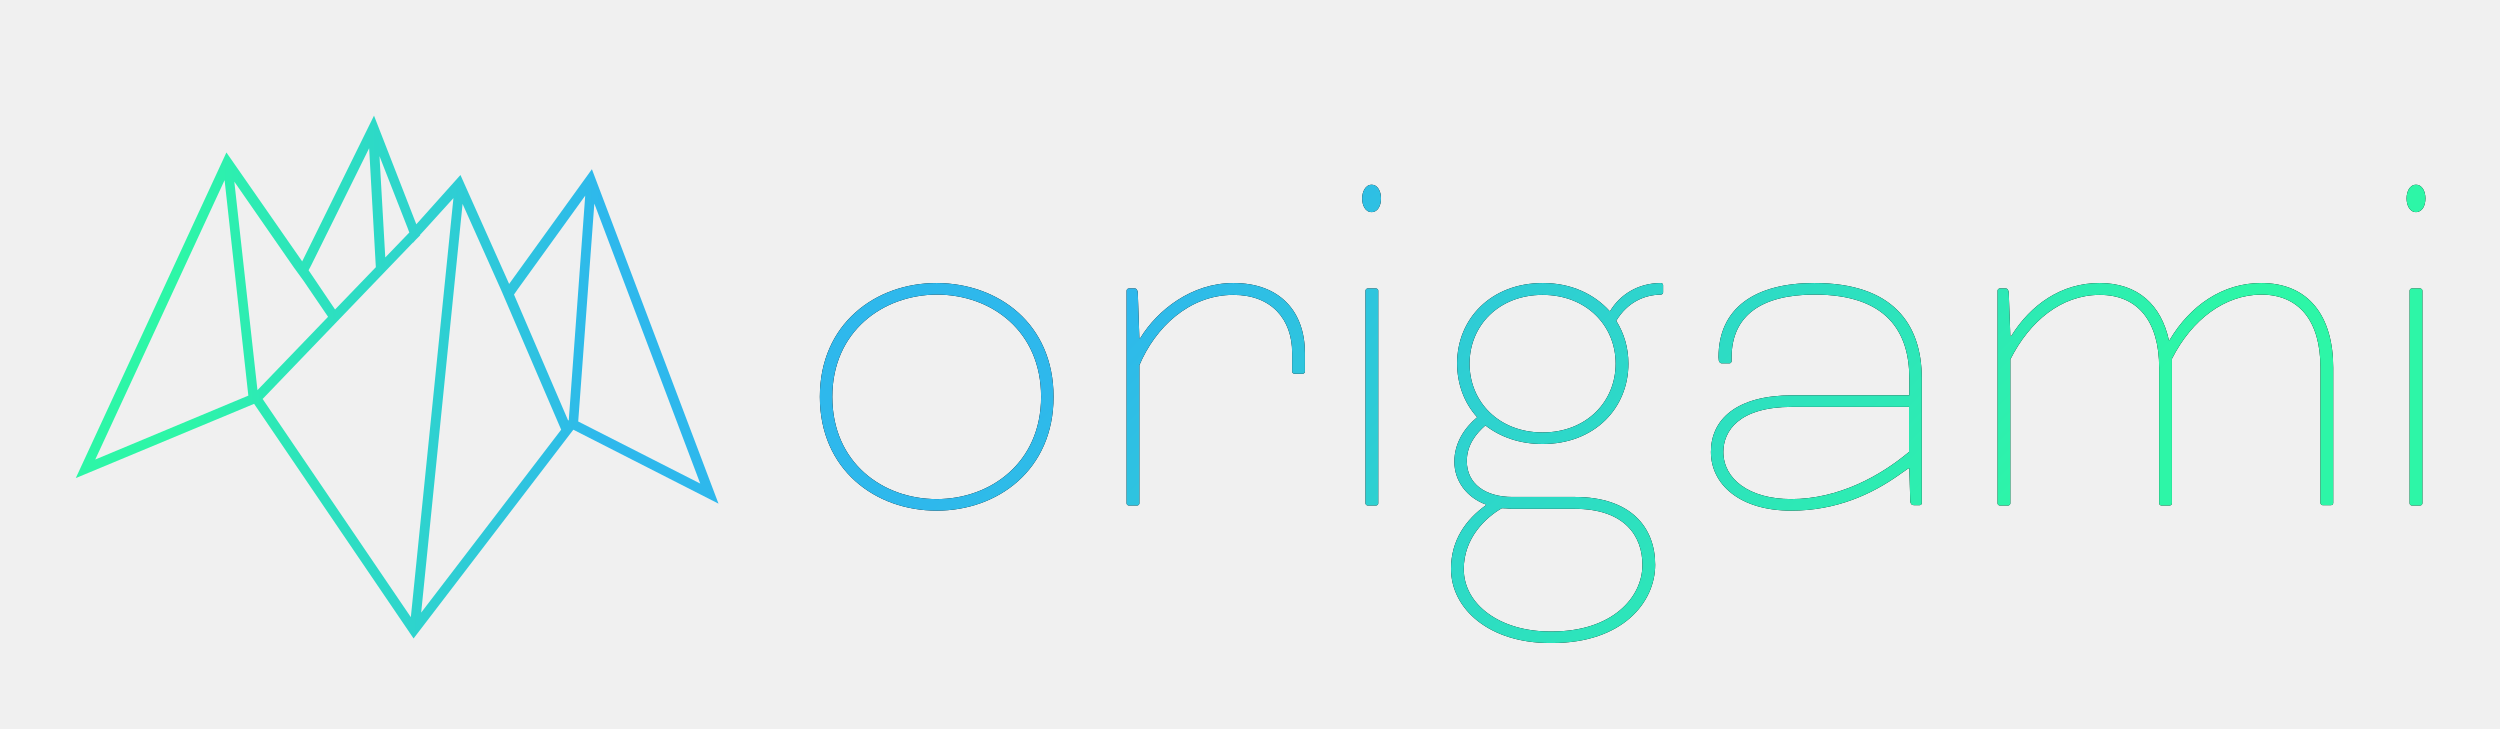
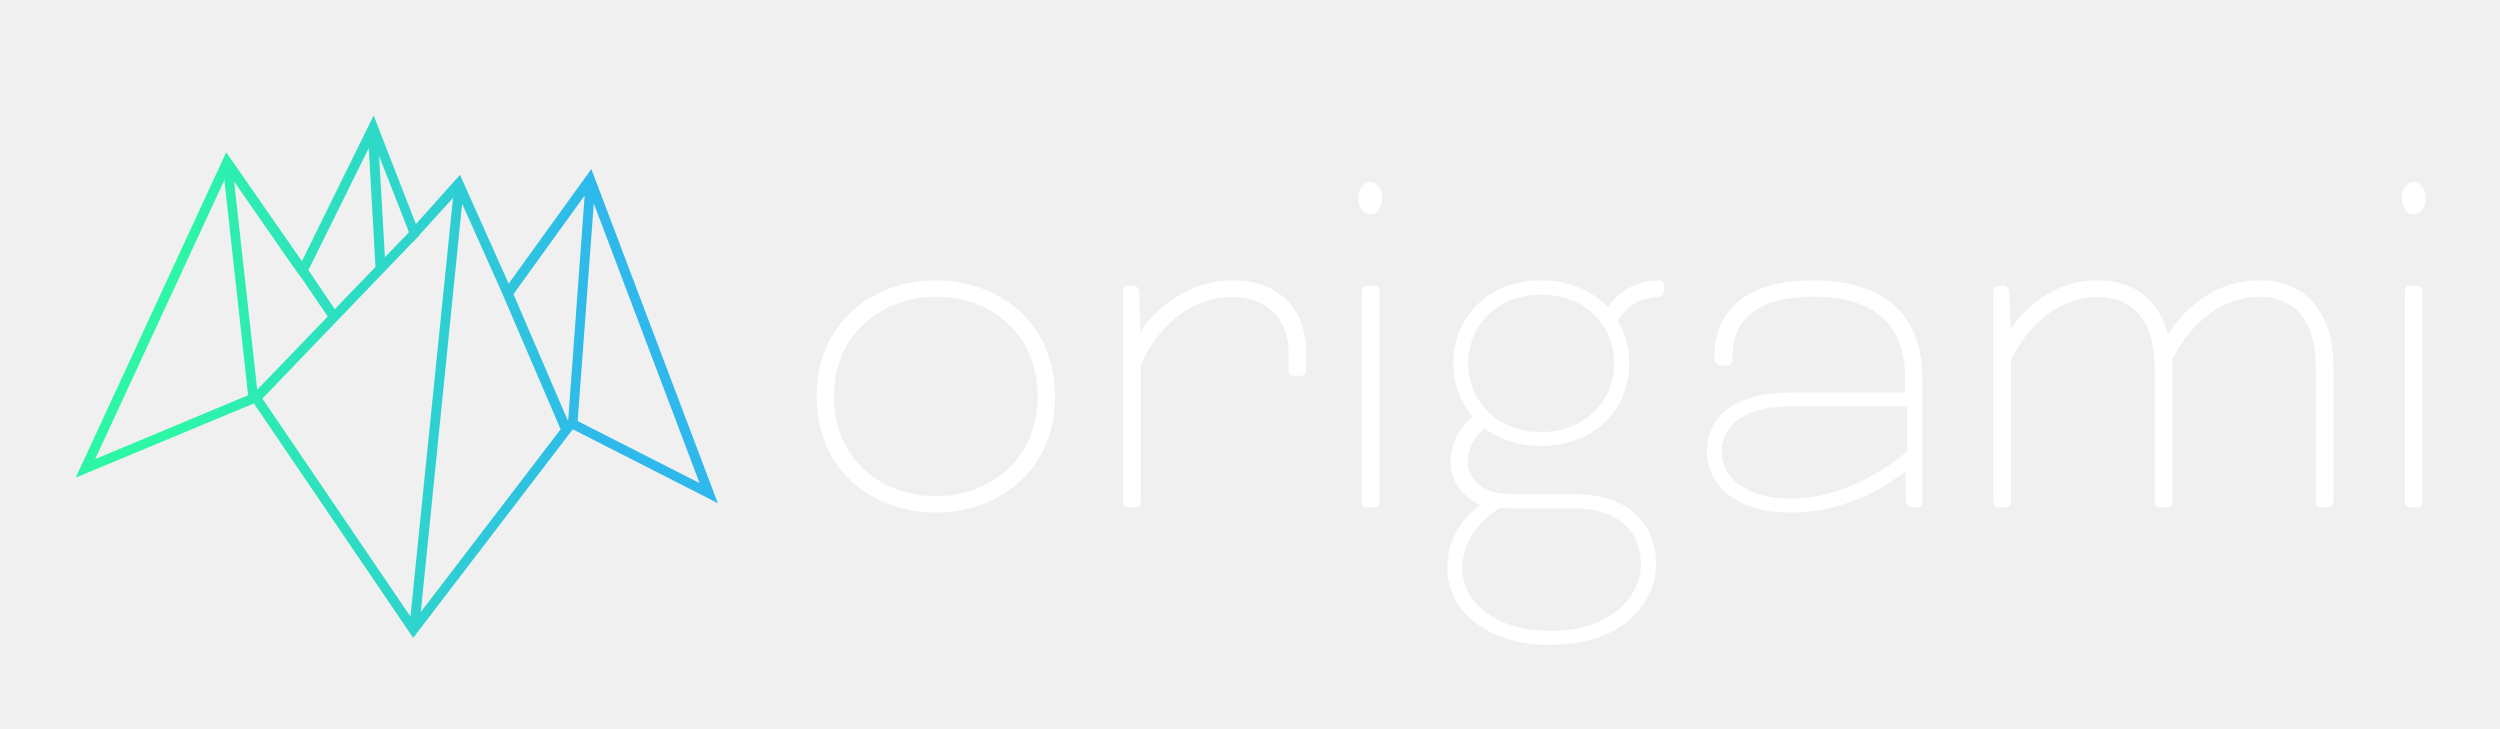
- <svg xmlns="http://www.w3.org/2000/svg" version="1.1" id="Layer_1" x="0px" y="0px" viewBox="0 0 821.5 239.5" style="enable-background:new 0 0 821.5 239.5;" xml:space="preserve">
-   <style type="text/css">
- 		.st0 {
- 			fill: url(#SVGID_1_);
- 		}
- 
- 		.st1 {
- 			fill: url(#SVGID_00000021838382492496351740000005691341646306606003_);
- 		}
- 
- 		.st2 {
- 			fill: url(#SVGID_00000004516286875225874130000010630823045811033988_);
- 		}
- 
- 		.st3 {
- 			fill: url(#SVGID_00000003802052014119377340000015823808499835371669_);
- 		}
- 
- 		.st4 {
- 			fill: url(#SVGID_00000039816172735423937270000008109698974518728357_);
- 		}
- 
- 		.st5 {
- 			fill: url(#SVGID_00000018198408535704827400000012170821393487521953_);
- 		}
- 
- 		.st6 {
- 			fill: url(#SVGID_00000145028579713101275780000012451669129981343152_);
- 		}
- 
- 		.st7 {
- 			fill: url(#SVGID_00000126285628955446118130000014417172618820608139_);
- 		}
- 	</style>
-   <g>
-     <g>
-       <path d="M346.2,130.4c0,24-18.3,37.4-38.4,37.4s-38.4-13.4-38.4-37.4S287.7,93,307.8,93C328.1,93.1,346.2,106.4,346.2,130.4z     M273.5,130.4c0,21.6,16.5,33.6,34.3,33.6c17.7,0,34.3-12,34.3-33.6s-16.3-33.6-34.3-33.6C290.1,96.9,273.5,108.9,273.5,130.4z" />
-       <path d="M374.4,120v45.4c0,0.3-0.3,0.7-0.7,0.7h-2.8c-0.3,0-0.7-0.3-0.7-0.7V95.5c0-0.3,0.3-0.7,0.7-0.7h2.1    c0.2,0,0.9,0.2,0.9,1.9l0.5,14.4h0.3c5.6-9.2,16.9-18.1,30.6-18.1c15.3,0,23.5,9.4,23.5,23v6.1c0,0.3-0.3,0.7-0.7,0.7h-2.8    c-0.3,0-0.7-0.3-0.7-0.7V116c0-11.1-6.8-19.1-19.3-19.1C390.7,96.9,379.6,107.7,374.4,120z" />
-       <path d="M450.7,60.7c2.1,0,3.1,2.3,3.1,4.5c0,2.3-1,4.5-3.1,4.5s-3.1-2.3-3.1-4.5S448.7,60.7,450.7,60.7z M448.7,95.5    c0-0.3,0.3-0.7,0.7-0.7h2.8c0.3,0,0.7,0.3,0.7,0.7v69.9c0,0.3-0.3,0.7-0.7,0.7h-2.8c-0.3,0-0.7-0.3-0.7-0.7V95.5z" />
-       <path d="M531.1,105.4c2.6,4.2,4,8.9,4,14.1c0,14.6-11.1,26.4-28.2,26.4c-7.5,0-13.9-2.3-18.8-6.1c-3,2.6-6.1,6.4-6.1,11.7    c0,7.5,6.1,11.8,15,11.8h20.5c18.3,0,26.4,9.9,26.4,22.3c0,12.2-10.6,25.7-33.9,25.7h-0.7c-19.8,0-32.5-11.1-32.5-24.4    c0-9.4,4.9-16.2,11.5-20.9v-0.2c-6.3-2.3-10.4-7.7-10.4-14.1c0-6.1,3.3-11.1,7.5-14.6c-4.3-4.7-6.6-11-6.6-17.7    c0-14.6,11.1-26.4,28.2-26.4c9.4,0,16.9,3.7,21.9,9.2h0.2c3.1-5.2,9-9.2,16.7-9.2c0.3,0,0.7,0.3,0.7,0.7v2.4    c0,0.3-0.3,0.7-0.7,0.7C540.3,96.9,534.8,99.3,531.1,105.4z M493.5,167c-5.2,3-12.5,9.7-12.5,20c0,11.7,12,20.5,28.3,20.5h0.7    c19.7,0,29.7-11.1,29.7-21.9c0-9.2-5.6-18.4-22.3-18.4h-20.7C495.6,167.1,494.6,167,493.5,167z M506.9,142.1    c14.4,0,24-10.1,24-22.6s-9.6-22.6-24-22.6c-14.4,0-24,10.1-24,22.6S492.5,142.1,506.9,142.1z" />
-       <path d="M564.7,117.4c0-16.2,12-24.4,31.5-24.4c25.7,0,35.3,13.4,35.3,31.3v41c0,0.3-0.2,0.7-0.7,0.7h-1.9c-0.5,0-1.2-0.2-1.2-1.7    l-0.3-10.4h-0.3l-3,2.1c-9,6.4-20.7,11.8-35.5,11.8c-17,0-26.4-8.7-26.4-19.3s8.3-18.6,26.8-18.6h38.4v-5.6    c0-15.3-7.5-27.5-31.1-27.5c-17.6,0-27.3,7-27.3,20.7v1.2c0,0.3-0.3,0.7-0.7,0.7h-2.6c-0.3,0-0.9-0.5-0.9-0.9L564.7,117.4    L564.7,117.4z M627.3,148.5v-14.8h-38.4c-17.6,0-22.6,8-22.6,14.8c0,8.9,8.5,15.5,22.3,15.5C604.1,164,617.9,156.4,627.3,148.5z" />
-       <path d="M713.7,117.9c0,0,0,1.4,0,47.5c0,0.3-0.3,0.7-0.7,0.7h-2.8c-0.3,0-0.7-0.3-0.7-0.7v-44.5c0-15.3-7-24-19.5-24    c-12.7,0-23.1,8.7-29.4,21.2v47.3c0,0.3-0.3,0.7-0.7,0.7h-2.8c-0.3,0-0.7-0.3-0.7-0.7V95.5c0-0.3,0.3-0.7,0.7-0.7h2.1    c0.2,0,0.9,0.2,0.9,1.9l0.5,13.7h0.3c6.4-10.3,16.5-17.4,29-17.4c12.7,0,20.3,7.3,22.8,18.8h0.2C719.7,100.3,730.5,93,743,93    c15.8,0,23.7,11.1,23.7,27.8v44.5c0,0.3-0.3,0.7-0.7,0.7h-2.8c-0.3,0-0.7-0.3-0.7-0.7v-44.5c0-15.3-7-24-19.5-24    C731.1,96.9,720.3,104.9,713.7,117.9z" />
-       <path d="M793.9,60.7c2.1,0,3.1,2.3,3.1,4.5c0,2.3-1,4.5-3.1,4.5s-3.1-2.3-3.1-4.5C790.8,63,791.8,60.7,793.9,60.7z M791.8,95.5    c0-0.3,0.3-0.7,0.7-0.7h2.8c0.3,0,0.7,0.3,0.7,0.7v69.9c0,0.3-0.3,0.7-0.7,0.7h-2.8c-0.3,0-0.7-0.3-0.7-0.7V95.5z" />
-     </g>
-     <g>
-       <linearGradient id="SVGID_1_" gradientUnits="userSpaceOnUse" x1="274.339" y1="133.078" x2="524.803" y2="-117.385" gradientTransform="matrix(1 0 0 -1 12 242)">
-         <stop offset="0.152" style="stop-color:#2EB8EC" />
-         <stop offset="0.876" style="stop-color:#2DF6A7" />
-       </linearGradient>
-       <path class="st0" d="M346.2,130.4c0,24-18.3,37.4-38.4,37.4s-38.4-13.4-38.4-37.4S287.7,93,307.8,93    C328.1,93.1,346.2,106.4,346.2,130.4z M273.5,130.4c0,21.6,16.5,33.6,34.3,33.6c17.7,0,34.3-12,34.3-33.6s-16.3-33.6-34.3-33.6    C290.1,96.9,273.5,108.9,273.5,130.4z" />
-       <linearGradient id="SVGID_00000160178697164057435420000016167644631102271908_" gradientUnits="userSpaceOnUse" x1="317.612" y1="176.351" x2="568.075" y2="-74.113" gradientTransform="matrix(1 0 0 -1 12 242)">
-         <stop offset="0.152" style="stop-color:#2EB8EC" />
-         <stop offset="0.876" style="stop-color:#2DF6A7" />
-       </linearGradient>
-       <path style="fill:url(#SVGID_00000160178697164057435420000016167644631102271908_);" d="M374.4,120v45.4c0,0.3-0.3,0.7-0.7,0.7    h-2.8c-0.3,0-0.7-0.3-0.7-0.7V95.5c0-0.3,0.3-0.7,0.7-0.7h2.1c0.2,0,0.9,0.2,0.9,1.9l0.5,14.4h0.3c5.6-9.2,16.9-18.1,30.6-18.1    c15.3,0,23.5,9.4,23.5,23v6.1c0,0.3-0.3,0.7-0.7,0.7h-2.8c-0.3,0-0.7-0.3-0.7-0.7V116c0-11.1-6.8-19.1-19.3-19.1    C390.7,96.9,379.6,107.7,374.4,120z" />
-       <linearGradient id="SVGID_00000145033558648956030720000000402681549289418910_" gradientUnits="userSpaceOnUse" x1="354.155" y1="212.894" x2="604.619" y2="-37.569" gradientTransform="matrix(1 0 0 -1 12 242)">
-         <stop offset="0.152" style="stop-color:#2EB8EC" />
-         <stop offset="0.876" style="stop-color:#2DF6A7" />
-       </linearGradient>
-       <path style="fill:url(#SVGID_00000145033558648956030720000000402681549289418910_);" d="M450.7,60.7c2.1,0,3.1,2.3,3.1,4.5    c0,2.3-1,4.5-3.1,4.5s-3.1-2.3-3.1-4.5S448.7,60.7,450.7,60.7z M448.7,95.5c0-0.3,0.3-0.7,0.7-0.7h2.8c0.3,0,0.7,0.3,0.7,0.7v69.9    c0,0.3-0.3,0.7-0.7,0.7h-2.8c-0.3,0-0.7-0.3-0.7-0.7V95.5z" />
-       <linearGradient id="SVGID_00000142153173342071313040000004409558637148663454_" gradientUnits="userSpaceOnUse" x1="369.214" y1="227.953" x2="619.677" y2="-22.511" gradientTransform="matrix(1 0 0 -1 12 242)">
-         <stop offset="0.152" style="stop-color:#2EB8EC" />
-         <stop offset="0.876" style="stop-color:#2DF6A7" />
-       </linearGradient>
-       <path style="fill:url(#SVGID_00000142153173342071313040000004409558637148663454_);" d="M531.1,105.4c2.6,4.2,4,8.9,4,14.1    c0,14.6-11.1,26.4-28.2,26.4c-7.5,0-13.9-2.3-18.8-6.1c-3,2.6-6.1,6.4-6.1,11.7c0,7.5,6.1,11.8,15,11.8h20.5    c18.3,0,26.4,9.9,26.4,22.3c0,12.2-10.6,25.7-33.9,25.7h-0.7c-19.8,0-32.5-11.1-32.5-24.4c0-9.4,4.9-16.2,11.5-20.9v-0.2    c-6.3-2.3-10.4-7.7-10.4-14.1c0-6.1,3.3-11.1,7.5-14.6c-4.3-4.7-6.6-11-6.6-17.7c0-14.6,11.1-26.4,28.2-26.4    c9.4,0,16.9,3.7,21.9,9.2h0.2c3.1-5.2,9-9.2,16.7-9.2c0.3,0,0.7,0.3,0.7,0.7v2.4c0,0.3-0.3,0.7-0.7,0.7    C540.3,96.9,534.8,99.3,531.1,105.4z M493.5,167c-5.2,3-12.5,9.7-12.5,20c0,11.7,12,20.5,28.3,20.5h0.7    c19.7,0,29.7-11.1,29.7-21.9c0-9.2-5.6-18.4-22.3-18.4h-20.7C495.6,167.1,494.6,167,493.5,167z M506.9,142.1    c14.4,0,24-10.1,24-22.6s-9.6-22.6-24-22.6c-14.4,0-24,10.1-24,22.6S492.5,142.1,506.9,142.1z" />
-       <linearGradient id="SVGID_00000027566415296076394540000014649725776659166868_" gradientUnits="userSpaceOnUse" x1="417.691" y1="276.43" x2="668.154" y2="25.966" gradientTransform="matrix(1 0 0 -1 12 242)">
-         <stop offset="0.152" style="stop-color:#2EB8EC" />
-         <stop offset="0.876" style="stop-color:#2DF6A7" />
-       </linearGradient>
-       <path style="fill:url(#SVGID_00000027566415296076394540000014649725776659166868_);" d="M564.7,117.4c0-16.2,12-24.4,31.5-24.4    c25.7,0,35.3,13.4,35.3,31.3v41c0,0.3-0.2,0.7-0.7,0.7h-1.9c-0.5,0-1.2-0.2-1.2-1.7l-0.3-10.4h-0.3l-3,2.1    c-9,6.4-20.7,11.8-35.5,11.8c-17,0-26.4-8.7-26.4-19.3s8.3-18.6,26.8-18.6h38.4v-5.6c0-15.3-7.5-27.5-31.1-27.5    c-17.6,0-27.3,7-27.3,20.7v1.2c0,0.3-0.3,0.7-0.7,0.7h-2.6c-0.3,0-0.9-0.5-0.9-0.9L564.7,117.4L564.7,117.4z M627.3,148.5v-14.8    h-38.4c-17.6,0-22.6,8-22.6,14.8c0,8.9,8.5,15.5,22.3,15.5C604.1,164,617.9,156.4,627.3,148.5z" />
-       <linearGradient id="SVGID_00000034808403594182144610000013125023156113150350_" gradientUnits="userSpaceOnUse" x1="473.387" y1="332.126" x2="723.851" y2="81.663" gradientTransform="matrix(1 0 0 -1 12 242)">
-         <stop offset="0.152" style="stop-color:#2EB8EC" />
-         <stop offset="0.876" style="stop-color:#2DF6A7" />
-       </linearGradient>
-       <path style="fill:url(#SVGID_00000034808403594182144610000013125023156113150350_);" d="M713.7,117.9c0,0,0,1.4,0,47.5    c0,0.3-0.3,0.7-0.7,0.7h-2.8c-0.3,0-0.7-0.3-0.7-0.7v-44.5c0-15.3-7-24-19.5-24c-12.7,0-23.1,8.7-29.4,21.2v47.3    c0,0.3-0.3,0.7-0.7,0.7h-2.8c-0.3,0-0.7-0.3-0.7-0.7V95.5c0-0.3,0.3-0.7,0.7-0.7h2.1c0.2,0,0.9,0.2,0.9,1.9l0.5,13.7h0.3    c6.4-10.3,16.5-17.4,29-17.4c12.7,0,20.3,7.3,22.8,18.8h0.2C719.7,100.3,730.5,93,743,93c15.8,0,23.7,11.1,23.7,27.8v44.5    c0,0.3-0.3,0.7-0.7,0.7h-2.8c-0.3,0-0.7-0.3-0.7-0.7v-44.5c0-15.3-7-24-19.5-24C731.1,96.9,720.3,104.9,713.7,117.9z" />
-       <linearGradient id="SVGID_00000123422609778425152200000014793799403721542317_" gradientUnits="userSpaceOnUse" x1="525.73" y1="384.469" x2="776.194" y2="134.006" gradientTransform="matrix(1 0 0 -1 12 242)">
-         <stop offset="0.152" style="stop-color:#2EB8EC" />
-         <stop offset="0.876" style="stop-color:#2DF6A7" />
-       </linearGradient>
-       <path style="fill:url(#SVGID_00000123422609778425152200000014793799403721542317_);" d="M793.9,60.7c2.1,0,3.1,2.3,3.1,4.5    c0,2.3-1,4.5-3.1,4.5s-3.1-2.3-3.1-4.5C790.8,63,791.8,60.7,793.9,60.7z M791.8,95.5c0-0.3,0.3-0.7,0.7-0.7h2.8    c0.3,0,0.7,0.3,0.7,0.7v69.9c0,0.3-0.3,0.7-0.7,0.7h-2.8c-0.3,0-0.7-0.3-0.7-0.7V95.5z" />
-     </g>
-   </g>
-   <linearGradient id="SVGID_00000095311994709172113390000010480967233156324008_" gradientUnits="userSpaceOnUse" x1="35.651" y1="118.1" x2="226.74" y2="118.1" gradientTransform="matrix(1 0 0 -1 0 242)">
-     <stop offset="0.124" style="stop-color:#2DF6A7" />
-     <stop offset="0.848" style="stop-color:#2EB8EC" />
-   </linearGradient>
-   <path style="fill:url(#SVGID_00000095311994709172113390000010480967233156324008_);" d="M194.5,55.6l-27.2,37.7l-16-35.8  l-14.5,16.2L122.9,38L99.3,85.9L74.4,50.1l-49.5,107l58.6-24.4l52.4,77.1l52.5-68.6l47.7,24.3L194.5,55.6z M195.3,66.9l34.8,92  L190,138.5L195.3,66.9z M192.3,64.3l-5.4,73.7l-0.2,0.2l-17.8-41.4l1.1-1.6L192.3,64.3z M165.1,96.3L165.1,96.3l19.3,44.9l-46,60.1  L152,67l12.4,27.7L165.1,96.3z M149,65.1l-14,137.7l-48.7-71.7l49.4-51.4v0.1l0.9-1l1.5-1.5l-0.1-0.1l1.2-1.3L149,65.1z M134.5,76.4  l-7.9,8.2l-1.9-33.3l9.2,23.5L134.5,76.4z M121.3,48.7l2.2,39.1l-13.4,13.9l-8.7-12.9l0.8-1.5L121.3,48.7z M99.7,92.2L99.7,92.2  l8.1,11.9l-23.2,24.1L77,59.7l19.5,28.1L99.7,92.2z M73.8,59.2l7.8,70.8l-50.3,21L73.8,59.2z" />
+ <svg xmlns="http://www.w3.org/2000/svg" width="206" height="60" viewBox="0 0 206 60" fill="none">
+   <path fill-rule="evenodd" clip-rule="evenodd" d="M77.111 23.099C74.55 23.099 72.095 23.952 70.279 25.58C68.46 27.21 67.291 29.607 67.291 32.668C67.291 35.729 68.46 38.126 70.279 39.757C72.095 41.384 74.55 42.238 77.111 42.238C79.672 42.238 82.126 41.384 83.942 39.757C85.762 38.126 86.931 35.729 86.931 32.668C86.931 29.608 85.775 27.216 83.961 25.589C82.151 23.965 79.696 23.111 77.111 23.099ZM77.111 40.886C74.925 40.886 72.826 40.149 71.276 38.757C69.728 37.368 68.718 35.319 68.718 32.668C68.718 27.413 72.765 24.475 77.111 24.451C79.322 24.451 81.421 25.188 82.964 26.579C84.505 27.967 85.504 30.017 85.504 32.668C85.504 37.949 81.456 40.886 77.111 40.886Z" fill="white" />
+   <path d="M93.995 41.436V30.103C95.286 27.082 98.002 24.476 101.537 24.476C103.058 24.476 104.211 24.961 104.984 25.764C105.759 26.568 106.172 27.711 106.172 29.061V30.589C106.172 30.708 106.231 30.802 106.297 30.862C106.359 30.919 106.449 30.964 106.547 30.964H107.248C107.368 30.964 107.462 30.905 107.522 30.839C107.579 30.776 107.624 30.686 107.624 30.589V29.061C107.624 27.317 107.098 25.822 106.06 24.762C105.022 23.701 103.495 23.099 101.537 23.099C98.232 23.099 95.483 25.111 93.977 27.301L93.87 24.222C93.87 23.987 93.822 23.82 93.735 23.707C93.646 23.589 93.529 23.549 93.445 23.549H92.919C92.799 23.549 92.705 23.609 92.645 23.674C92.588 23.737 92.543 23.827 92.543 23.925V41.436C92.543 41.556 92.603 41.65 92.668 41.71C92.731 41.767 92.821 41.812 92.919 41.812H93.62C93.74 41.812 93.834 41.752 93.893 41.687C93.95 41.624 93.995 41.534 93.995 41.436Z" fill="white" />
+   <path d="M113.667 15.46C113.819 15.712 113.887 16.032 113.887 16.334C113.887 16.647 113.82 16.968 113.667 17.218C113.509 17.475 113.256 17.661 112.91 17.661C112.561 17.661 112.309 17.465 112.153 17.208C112.002 16.956 111.934 16.636 111.934 16.334C111.934 16.029 112.009 15.709 112.164 15.459C112.32 15.205 112.571 15.007 112.91 15.007C113.26 15.007 113.512 15.203 113.667 15.46Z" fill="white" />
+   <path d="M112.311 23.674C112.371 23.609 112.465 23.549 112.585 23.549H113.286C113.384 23.549 113.474 23.595 113.537 23.652C113.602 23.711 113.661 23.805 113.661 23.925V41.436C113.661 41.534 113.616 41.624 113.559 41.687C113.5 41.752 113.406 41.812 113.286 41.812H112.585C112.487 41.812 112.397 41.767 112.334 41.71C112.269 41.65 112.209 41.556 112.209 41.436V23.925C112.209 23.827 112.254 23.737 112.311 23.674Z" fill="white" />
+   <path fill-rule="evenodd" clip-rule="evenodd" d="M123.633 41.837C123.887 41.837 124.12 41.858 124.371 41.882C124.392 41.883 124.413 41.885 124.434 41.887H129.62C133.804 41.887 135.207 44.192 135.207 46.497C135.207 49.203 132.702 51.983 127.766 51.983H127.591C123.507 51.983 120.501 49.779 120.501 46.848C120.501 44.267 122.33 42.589 123.633 41.837ZM133.287 26.406C133.916 27.462 134.254 28.641 134.254 29.937C134.254 33.711 131.379 36.751 126.99 36.751C125.135 36.751 123.536 36.202 122.29 35.282C121.599 35.911 120.952 36.78 120.952 37.954C120.952 38.833 121.306 39.513 121.916 39.978C122.532 40.448 123.424 40.71 124.509 40.71H129.645C131.973 40.71 133.68 41.34 134.808 42.392C135.936 43.446 136.459 44.9 136.459 46.497C136.459 49.687 133.689 53.135 127.766 53.135H127.591C122.568 53.135 119.249 50.307 119.249 46.823C119.249 44.506 120.4 42.803 121.967 41.606C120.485 40.949 119.524 39.598 119.524 38.004C119.524 36.477 120.311 35.222 121.319 34.327C120.294 33.128 119.75 31.564 119.75 29.912C119.75 26.139 122.626 23.099 127.015 23.099C129.334 23.099 131.211 23.978 132.5 25.31C133.338 24.044 134.827 23.099 136.735 23.099C136.833 23.099 136.923 23.144 136.985 23.201C137.051 23.26 137.11 23.355 137.11 23.474V24.075C137.11 24.173 137.065 24.263 137.008 24.326C136.949 24.391 136.856 24.45 136.737 24.451L136.735 24.451V24.251L136.739 24.451L136.737 24.451C135.452 24.474 134.173 25.019 133.287 26.406ZM133.002 29.937C133.002 33.069 130.597 35.599 126.99 35.599C123.382 35.599 120.977 33.069 120.977 29.937C120.977 26.806 123.382 24.276 126.99 24.276C130.597 24.276 133.002 26.806 133.002 29.937Z" fill="white" />
+   <path fill-rule="evenodd" clip-rule="evenodd" d="M141.27 29.42V29.411C141.27 27.327 142.045 25.736 143.464 24.673C144.873 23.616 146.895 23.099 149.361 23.099C152.614 23.099 154.883 23.947 156.339 25.396C157.794 26.845 158.405 28.864 158.405 31.14V41.411C158.405 41.489 158.38 41.579 158.319 41.654C158.253 41.735 158.152 41.787 158.029 41.787H157.553C157.467 41.787 157.328 41.77 157.215 41.656C157.103 41.544 157.053 41.377 157.053 41.164L156.987 38.88L156.467 39.244C154.188 40.865 151.217 42.238 147.457 42.238C145.295 42.238 143.595 41.684 142.43 40.773C141.262 39.86 140.644 38.594 140.644 37.203C140.644 35.817 141.189 34.591 142.342 33.718C143.488 32.849 145.215 32.343 147.558 32.343H156.978V31.14C156.978 29.253 156.515 27.59 155.356 26.397C154.197 25.206 152.31 24.451 149.386 24.451C147.203 24.451 145.543 24.886 144.433 25.716C143.333 26.54 142.747 27.773 142.747 29.436V29.737C142.747 29.835 142.702 29.925 142.645 29.987C142.586 30.053 142.491 30.112 142.372 30.112H141.72C141.653 30.112 141.595 30.087 141.558 30.067C141.517 30.045 141.478 30.016 141.443 29.983C141.409 29.951 141.374 29.912 141.347 29.866C141.323 29.825 141.298 29.767 141.295 29.698L141.27 29.42ZM147.532 33.495C143.123 33.495 141.871 35.499 141.871 37.203C141.871 39.432 144 41.086 147.457 41.086C151.34 41.086 154.798 39.182 157.153 37.203V33.495H147.532Z" fill="white" />
+   <path d="M178.798 41.436V29.537C180.451 26.28 183.157 24.276 186.138 24.251C189.269 24.251 191.023 26.43 191.023 30.263V41.411C191.023 41.511 191.123 41.587 191.198 41.587H191.9C192 41.587 192.075 41.486 192.075 41.411V30.263C192.075 26.079 190.096 23.299 186.138 23.299C183.006 23.299 180.301 25.127 178.597 28.008H178.547C177.921 25.127 176.017 23.299 172.835 23.299C169.704 23.299 167.173 25.077 165.57 27.658H165.495L165.37 24.226C165.37 23.8 165.194 23.75 165.144 23.75H164.618C164.518 23.75 164.443 23.85 164.443 23.925V41.436C164.443 41.537 164.543 41.612 164.618 41.612H165.319C165.42 41.612 165.495 41.511 165.495 41.436V29.587C167.073 26.455 169.679 24.276 172.86 24.276C175.992 24.276 177.745 26.455 177.745 30.288V41.436C177.745 41.537 177.846 41.612 177.921 41.612H178.622C178.722 41.612 178.798 41.511 178.798 41.436Z" fill="white" />
+   <path fill-rule="evenodd" clip-rule="evenodd" d="M178.998 41.436C178.998 41.534 178.953 41.624 178.895 41.687C178.836 41.752 178.742 41.812 178.622 41.812H177.921C177.823 41.812 177.733 41.767 177.67 41.71C177.605 41.65 177.545 41.556 177.545 41.436V30.288C177.545 28.399 177.113 26.947 176.322 25.97C175.536 25.001 174.376 24.476 172.86 24.476C169.795 24.476 167.255 26.566 165.695 29.634V41.436C165.695 41.534 165.65 41.624 165.593 41.687C165.533 41.752 165.439 41.812 165.32 41.812H164.618C164.52 41.812 164.43 41.767 164.368 41.71C164.302 41.65 164.243 41.556 164.243 41.436V23.925C164.243 23.827 164.288 23.737 164.345 23.674C164.404 23.609 164.499 23.549 164.618 23.549H165.144C165.229 23.549 165.345 23.589 165.435 23.707C165.521 23.82 165.569 23.987 165.57 24.222L165.676 27.13C167.316 24.733 169.795 23.099 172.835 23.099C174.466 23.099 175.786 23.568 176.78 24.421C177.678 25.192 178.296 26.265 178.642 27.553C180.383 24.828 183.052 23.099 186.138 23.099C188.168 23.099 189.713 23.814 190.746 25.086C191.774 26.351 192.275 28.143 192.275 30.263V41.411C192.275 41.509 192.23 41.599 192.173 41.662C192.114 41.727 192.019 41.787 191.9 41.787H191.198C191.101 41.787 191.011 41.742 190.948 41.685C190.883 41.625 190.823 41.531 190.823 41.411V30.263C190.823 28.374 190.39 26.922 189.599 25.945C188.814 24.976 187.654 24.451 186.139 24.451C183.267 24.475 180.63 26.399 178.998 29.585V41.436Z" fill="white" />
+   <path fill-rule="evenodd" clip-rule="evenodd" d="M199.646 15.46C199.798 15.712 199.866 16.032 199.866 16.334C199.866 16.647 199.799 16.968 199.646 17.218C199.489 17.475 199.236 17.661 198.889 17.661C198.54 17.661 198.288 17.465 198.133 17.208C197.981 16.956 197.913 16.636 197.913 16.334C197.913 16.032 197.981 15.712 198.133 15.46C198.288 15.203 198.54 15.007 198.889 15.007C199.239 15.007 199.491 15.203 199.646 15.46ZM198.265 23.674C198.325 23.609 198.419 23.549 198.539 23.549H199.24C199.338 23.549 199.428 23.595 199.491 23.652C199.556 23.711 199.616 23.805 199.616 23.925V41.436C199.616 41.534 199.57 41.624 199.513 41.687C199.454 41.752 199.36 41.812 199.24 41.812H198.539C198.441 41.812 198.351 41.767 198.288 41.71C198.223 41.65 198.163 41.556 198.163 41.436V23.925C198.163 23.827 198.208 23.737 198.265 23.674Z" fill="white" />
+   <path d="M48.727 13.929L41.912 23.374L37.904 14.405L34.271 18.463L30.789 9.52L24.877 21.52L18.639 12.551L6.238 39.357L20.919 33.244L34.046 52.559L47.198 35.374L59.148 41.461L48.727 13.929ZM48.927 16.76L57.645 39.808L47.599 34.697L48.927 16.76ZM48.175 16.109L46.823 34.572L46.773 34.622L42.313 24.25L42.589 23.85L48.175 16.109ZM41.361 24.125L46.196 35.374L34.672 50.43L38.079 16.785L41.186 23.724L41.361 24.125ZM37.328 16.309L33.821 50.806L21.62 32.843L33.996 19.967V19.992L34.221 19.741L34.597 19.365L34.572 19.34L34.873 19.015L37.328 16.309ZM33.695 19.14L31.716 21.194L31.24 12.852L33.545 18.739L33.695 19.14ZM30.388 12.2L30.939 21.996L27.582 25.478L25.403 22.246L25.603 21.871L30.388 12.2ZM24.977 23.098L27.006 26.079L21.194 32.117L19.29 14.956L24.175 21.996L24.977 23.098ZM18.489 14.831L20.443 32.568L7.841 37.829L18.489 14.831Z" fill="url(#paint0_linear_145_209)" />
+   <defs>
+     <linearGradient id="paint0_linear_145_209" x1="8.931" y1="31.04" x2="56.803" y2="31.04" gradientUnits="userSpaceOnUse">
+       <stop offset="0.124" stop-color="#2DF6A7" />
+       <stop offset="0.848" stop-color="#2EB8EC" />
+     </linearGradient>
+   </defs>
</svg>
